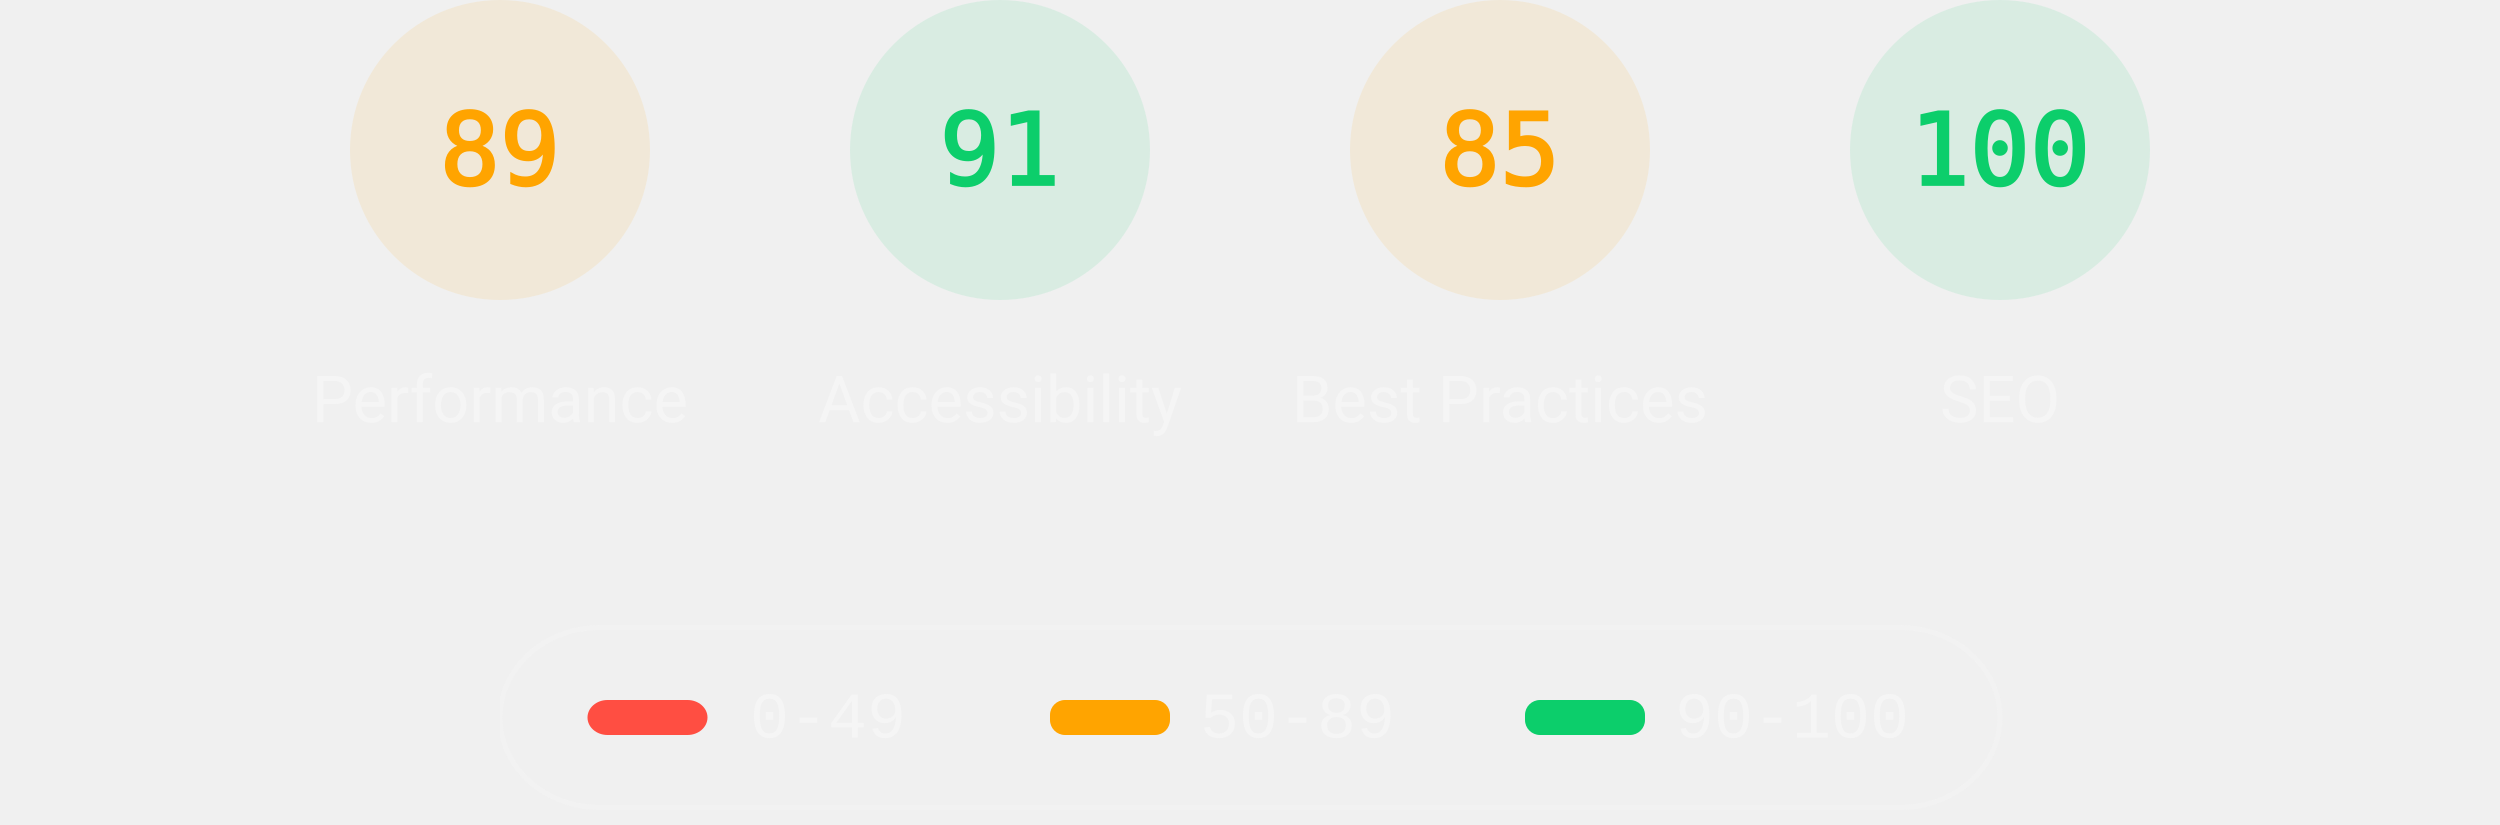
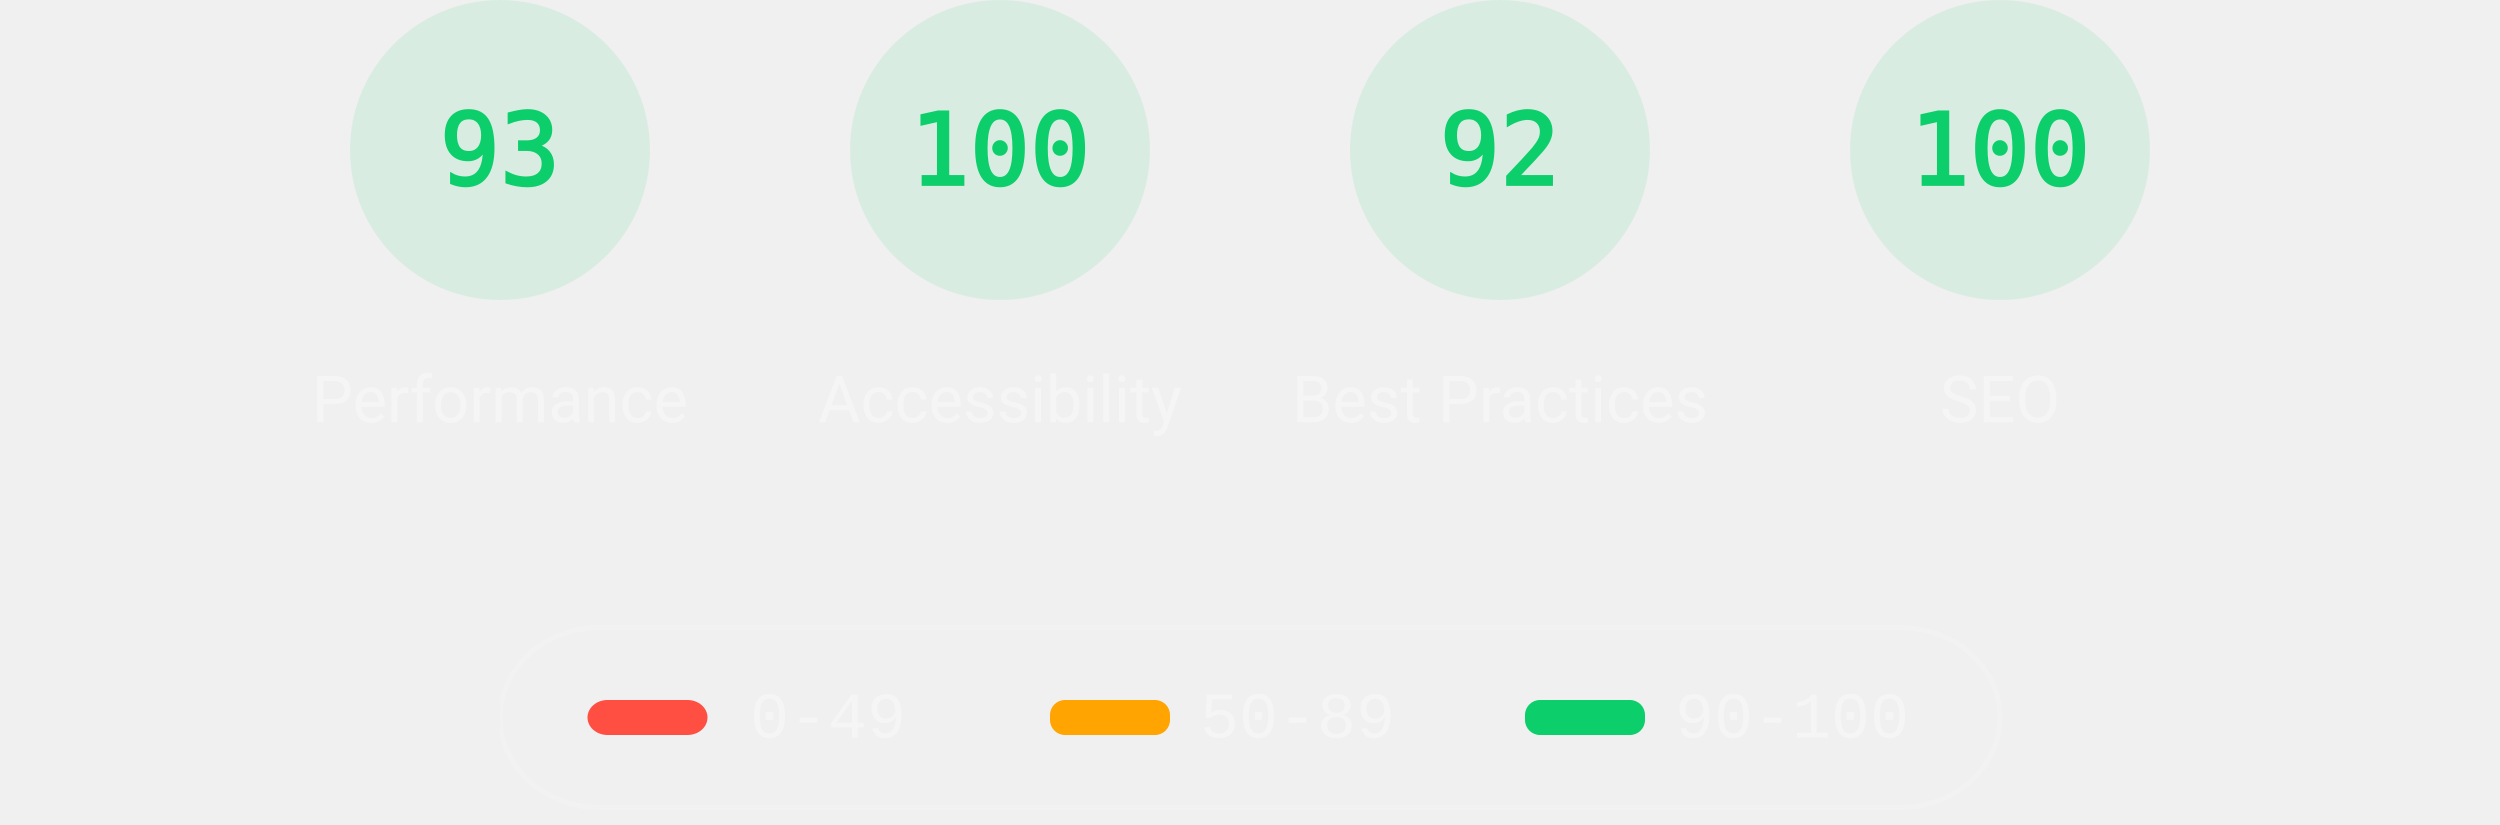
<svg xmlns="http://www.w3.org/2000/svg" class="theme--dark" fill="none" width="1000" height="330">
  <style>
			.gauge-base {
				opacity: 0.1
			}

			.gauge-arc {
				fill: none;
				animation-delay: 250ms;
				stroke-linecap: round;
				transform: rotate(-90deg);
				transform-origin: 100px 60px;
				animation: load-gauge 1s ease forwards
			}

			.guage-text {
				font-size: 40px;
				font-family: monospace;
				text-align: center
			}

			.guage-red {
				color: #ff4e42;
				fill: #ff4e42;
				stroke: #ff4e42
			}
			.guage-orange {
				color: #ffa400;
				fill: #ffa400;
				stroke: #ffa400
			}
			.guage-green {
				color: #0cce6b;
				fill: #0cce6b;
				stroke: #0cce6b
			}
			.theme--agnostic .guage-undefined {
				color: #5c5c5c;
				fill: #5c5c5c;
				stroke: #5c5c5c
			}
			.theme--light .guage-undefined {
				color: #1e1e1e;
				fill: #1e1e1e;
				stroke: #1e1e1e
			}
			.theme--dark .guage-undefined {
				color: #f5f5f5;
				fill: #f5f5f5;
				stroke: #f5f5f5
			}

			.guage-title {
				stroke: none;
				font-size: 26px;
				line-height: 26px;
				font-family: Roboto, Halvetica, Arial, sans-serif
			}
			.metric.guage-title {
				font-family: 'Courier New', Courier, monospace
			}
			.theme--agnostic .guage-title {
				color: #737373;
				fill: #737373
			}
			.theme--light .guage-title {
				color: #212121;
				fill: #212121
			}
			.theme--dark .guage-title {
				color: #f5f5f5;
				fill: #f5f5f5
			}

			@keyframes load-gauge {
				from {
					stroke-dasharray: 0 352.858
				}
			}
			.lh-gauge--pwa__disc {
				fill: #e0e0e0
			}
			.lh-gauge--pwa__logo {
				position: relative;
				fill: #b0b0b0
			}
			.lh-gauge--pwa__invisible {
				display: none
			}
			.lh-gauge--pwa__visible {
				display: inline
			}
			.guage-invisible {
				display: none
			}
			.lh-gauge--pwa__logo--primary-color {
				fill: #304ffe
			}
			.theme--agnostic .lh-gauge--pwa__logo--secondary-color {
				fill: #787878
			}
			.theme--light .lh-gauge--pwa__logo--secondary-color {
				fill: #3d3d3d
			}
			.theme--dark .lh-gauge--pwa__logo--secondary-color {
				fill: #d8b6b6
			}
			.theme--light #svg_2 {
				stroke: #00000022
			}
			.theme--agnostic #svg_2 {
				stroke: #616161
			}
			.theme--light #svg_2 {
				stroke: #00000022
			}
			.theme--dark #svg_2 {
				stroke: #f5f5f566
			}
		</style>
-   <svg class="guage-div guage-perf guage-orange" viewBox="0 0 200 200" width="200" height="200" x="100" y="0">
-     <circle class="gauge-base" r="56" cx="100" cy="60" stroke-width="8" />
-     <circle class="gauge-arc guage-arc-1" r="56" cx="100" cy="60" stroke-width="8" style="stroke-dasharray: 313.154, 351.858;" />
-     <text class="guage-text" x="100px" y="60px" alignment-baseline="central" dominant-baseline="central" text-anchor="middle">89</text>
+   <svg class="guage-div guage-perf guage-green" viewBox="0 0 200 200" width="200" height="200" x="100" y="0">
+     <circle class="gauge-base" r="56" cx="100" cy="60" stroke-width="8" />
+     <circle class="gauge-arc guage-arc-1" r="56" cx="100" cy="60" stroke-width="8" style="stroke-dasharray: 327.228, 351.858;" />
+     <text class="guage-text" x="100px" y="60px" alignment-baseline="central" dominant-baseline="central" text-anchor="middle">93</text>
    <text class="guage-title" x="100px" y="160px" alignment-baseline="central" dominant-baseline="central" text-anchor="middle">Performance</text>
  </svg>
  <svg class="guage-div guage-acc guage-green" viewBox="0 0 200 200" width="200" height="200" x="300" y="0">
    <circle class="gauge-base" r="56" cx="100" cy="60" stroke-width="8" />
-     <circle class="gauge-arc guage-arc-2" r="56" cx="100" cy="60" stroke-width="8" style="stroke-dasharray: 320.191, 351.858;" />
-     <text class="guage-text" x="100px" y="60px" alignment-baseline="central" dominant-baseline="central" text-anchor="middle">91</text>
+     <circle class="gauge-arc guage-arc-2" r="56" cx="100" cy="60" stroke-width="8" style="stroke-dasharray: 351.858, 351.858;" />
+     <text class="guage-text" x="100px" y="60px" alignment-baseline="central" dominant-baseline="central" text-anchor="middle">100</text>
    <text class="guage-title" x="100px" y="160px" alignment-baseline="central" dominant-baseline="central" text-anchor="middle">Accessibility</text>
  </svg>
-   <svg class="guage-div guage-best guage-orange" viewBox="0 0 200 200" width="200" height="200" x="500" y="0">
-     <circle class="gauge-base" r="56" cx="100" cy="60" stroke-width="8" />
-     <circle class="gauge-arc guage-arc-3" r="56" cx="100" cy="60" stroke-width="8" style="stroke-dasharray: 299.079, 351.858;" />
-     <text class="guage-text" x="100px" y="60px" alignment-baseline="central" dominant-baseline="central" text-anchor="middle">85</text>
+   <svg class="guage-div guage-best guage-green" viewBox="0 0 200 200" width="200" height="200" x="500" y="0">
+     <circle class="gauge-base" r="56" cx="100" cy="60" stroke-width="8" />
+     <circle class="gauge-arc guage-arc-3" r="56" cx="100" cy="60" stroke-width="8" style="stroke-dasharray: 323.709, 351.858;" />
+     <text class="guage-text" x="100px" y="60px" alignment-baseline="central" dominant-baseline="central" text-anchor="middle">92</text>
    <text class="guage-title" x="100px" y="160px" alignment-baseline="central" dominant-baseline="central" text-anchor="middle">Best Practices</text>
  </svg>
  <svg class="guage-div guage-seo guage-green" viewBox="0 0 200 200" width="200" height="200" x="700" y="0">
    <circle class="gauge-base" r="56" cx="100" cy="60" stroke-width="8" />
    <circle class="gauge-arc guage-arc-4" r="56" cx="100" cy="60" stroke-width="8" style="stroke-dasharray: 351.858, 351.858;" />
    <text class="guage-text" x="100px" y="60px" alignment-baseline="central" dominant-baseline="central" text-anchor="middle">100</text>
    <text class="guage-title" x="100px" y="160px" alignment-baseline="central" dominant-baseline="central" text-anchor="middle">SEO</text>
  </svg>
  <svg class="guage-div guage-pwa guage-invisible" viewBox="0 0 200 200" width="200" height="200" x="900" y="0">
    <svg viewBox="0 0 60 60" width="112" height="112" x="44" y="4">
      <defs>
        <linearGradient id="lh-gauge--pwa__check-circle__gradient-0" x1="50%" y1="0%" x2="50%" y2="100%">
          <stop stop-color="#00C852" offset="0%" />
          <stop stop-color="#009688" offset="100%" />
        </linearGradient>
        <linearGradient id="lh-gauge--pwa__installable__shadow-gradient-0" x1="76.056%" x2="24.111%" y1="82.995%" y2="24.735%">
          <stop stop-color="#A5D6A7" offset="0%" />
          <stop stop-color="#80CBC4" offset="100%" />
        </linearGradient>
        <linearGradient id="lh-gauge--pwa__fast-reliable__shadow-gradient-0" x1="76.056%" y1="82.995%" x2="25.678%" y2="26.493%">
          <stop stop-color="#64B5F6" offset="0%" />
          <stop stop-color="#2979FF" offset="100%" />
        </linearGradient>
        <g id="lh-gauge--pwa__fast-reliable-badge-0">
          <circle fill="#FFFFFF" cx="10" cy="10" r="10" />
          <path fill="#304FFE" d="M10 3.58l5.25 2.34v3.5c0 3.23-2.24 6.26-5.25 7-3.01-.74-5.25-3.77-5.25-7v-3.5L10 3.58zm-.47 10.74l2.76-4.83.03-.07c.04-.08 0-.24-.22-.24h-1.64l.47-3.26h-.47l-2.7 4.77c-.02.01.05-.1-.04.05-.09.16-.1.31.18.31h1.63l-.47 3.27h.47z" />
        </g>
        <g id="lh-gauge--pwa__installable-badge-0">
          <circle fill="#FFFFFF" cx="10" cy="10" r="10" />
          <path fill="#009688" d="M10 4.167A5.835 5.835 0 0 0 4.167 10 5.835 5.835 0 0 0 10 15.833 5.835 5.835 0 0 0 15.833 10 5.835 5.835 0 0 0 10 4.167zm2.917 6.416h-2.334v2.334H9.417v-2.334H7.083V9.417h2.334V7.083h1.166v2.334h2.334v1.166z" />
        </g>
      </defs>
      <g stroke="none" fill-rule="nonzero">
        <circle class="lh-gauge--pwa__disc" cx="30" cy="30" r="30" />
        <g class="lh-gauge--pwa__logo">
          <path d="M35.66 19.39l.7-1.75h2L37.4 15 38.6 12l3.4 9h-2.51l-.58-1.61z" />
          <path d="M33.52 21l3.65-9h-2.42l-2.5 5.82L30.5 12h-1.86l-1.9 5.82-1.35-2.65-1.21 3.72L25.4 21h2.38l1.72-5.2 1.64 5.2z" />
          <path fill-rule="nonzero" d="M20.3 17.91h1.48c.45 0 .85-.05 1.2-.15l.39-1.18 1.07-3.3a2.64 2.64 0 0 0-.28-.37c-.55-.6-1.36-.91-2.42-.91H18v9h2.3V17.9zm1.96-3.84c.22.22.33.5.33.87 0 .36-.1.65-.29.87-.2.23-.59.35-1.15.35h-.86v-2.41h.87c.52 0 .89.1 1.1.32z" />
        </g>
        <rect class="lh-gauge--pwa__component lh-gauge--pwa__na-line lh-gauge--pwa__invisible" fill="#FFFFFF" x="20" y="32" width="20" height="4" rx="2" />
        <g class="lh-gauge--pwa__component lh-gauge--pwa__fast-reliable-badge lh-gauge--pwa__invisible" transform="translate(20, 29)">
          <path fill="url(#lh-gauge--pwa__fast-reliable__shadow-gradient-0)" d="M33.63 19.49A30 30 0 0 1 16.2 30.36L3 17.14 17.14 3l16.49 16.49z" />
          <use href="#lh-gauge--pwa__fast-reliable-badge-0" />
        </g>
        <g class="lh-gauge--pwa__component lh-gauge--pwa__installable-badge lh-gauge--pwa__invisible" transform="translate(20, 29)">
          <path fill="url(#lh-gauge--pwa__installable__shadow-gradient-0)" d="M33.629 19.487c-4.272 5.453-10.391 9.39-17.415 10.869L3 17.142 17.142 3 33.63 19.487z" />
          <use href="#lh-gauge--pwa__installable-badge-0" />
        </g>
        <g class="lh-gauge--pwa__component lh-gauge--pwa__fast-reliable-installable-badges lh-gauge--pwa__invisible">
          <g transform="translate(8, 29)">
            <path fill="url(#lh-gauge--pwa__fast-reliable__shadow-gradient-0)" d="M16.321 30.463L3 17.143 17.142 3l22.365 22.365A29.864 29.864 0 0 1 22 31c-1.942 0-3.84-.184-5.679-.537z" />
            <use href="#lh-gauge--pwa__fast-reliable-badge-0" />
          </g>
          <g transform="translate(32, 29)">
            <path fill="url(#lh-gauge--pwa__installable__shadow-gradient-0)" d="M25.982 11.84a30.107 30.107 0 0 1-13.08 15.203L3 17.143 17.142 3l8.84 8.84z" />
            <use href="#lh-gauge--pwa__installable-badge-0" />
          </g>
        </g>
        <g class="lh-gauge--pwa__component lh-gauge--pwa__check-circle lh-gauge--pwa__invisible" transform="translate(18, 28)">
          <circle fill="#FFFFFF" cx="12" cy="12" r="12" />
          <path fill="url(#lh-gauge--pwa__check-circle__gradient-0)" d="M12 2a10 10 0 1 0 0 20 10 10 0 0 0 0-20zm-2 15l-5-5 1.41-1.41L10 14.17l7.59-7.59L19 8l-9 9z" />
        </g>
      </g>
    </svg>
    <text class="guage-title" y="160px" alignment-baseline="central" dominant-baseline="central" text-anchor="middle">
      <tspan x="100px" dy="-6px">Progressive</tspan>
      <tspan x="100px" dy="30px">Web App</tspan>
    </text>
  </svg>
  <svg width="604" height="76" x="200" y="250">
    <g>
      <rect fill="none" id="canvas_background" height="80" width="604" y="-1" x="-1" />
      <g display="none" overflow="visible" y="0" x="0" height="100%" width="100%" id="canvasGrid">
        <rect fill="url(#gridpattern)" stroke-width="0" y="0" x="0" height="100%" width="100%" />
      </g>
    </g>
    <g>
      <rect fill-opacity="0" stroke-width="2" rx="40" id="svg_2" height="72" width="600" y="1" x="0" fill="#000000" />
      <rect stroke="#000" rx="8" id="svg_3" height="14" width="48" y="30" x="35" stroke-opacity="null" stroke-width="0" fill="#ff4e42" />
      <rect stroke="#000" rx="6" id="svg_4" height="14" width="48" y="30" x="220" stroke-opacity="null" stroke-width="0" fill="#ffa400" />
      <rect stroke="#000" rx="6" id="svg_5" height="14" width="48" y="30" x="410" stroke-opacity="null" stroke-width="0" fill="#0cce6b" />
      <text class="metric guage-title" xml:space="preserve" text-anchor="start" font-size="26" id="svg_6" y="45" x="100" stroke-opacity="null" stroke-width="0" stroke="#000">0-49</text>
      <text class="metric guage-title" xml:space="preserve" text-anchor="start" font-size="26" id="svg_7" y="45" x="280" stroke-opacity="null" stroke-width="0" stroke="#000">50-89</text>
      <text class="metric guage-title" xml:space="preserve" text-anchor="start" font-size="26" id="svg_8" y="45" x="470" stroke-opacity="null" stroke-width="0" stroke="#000">90-100</text>
    </g>
  </svg>
</svg>
